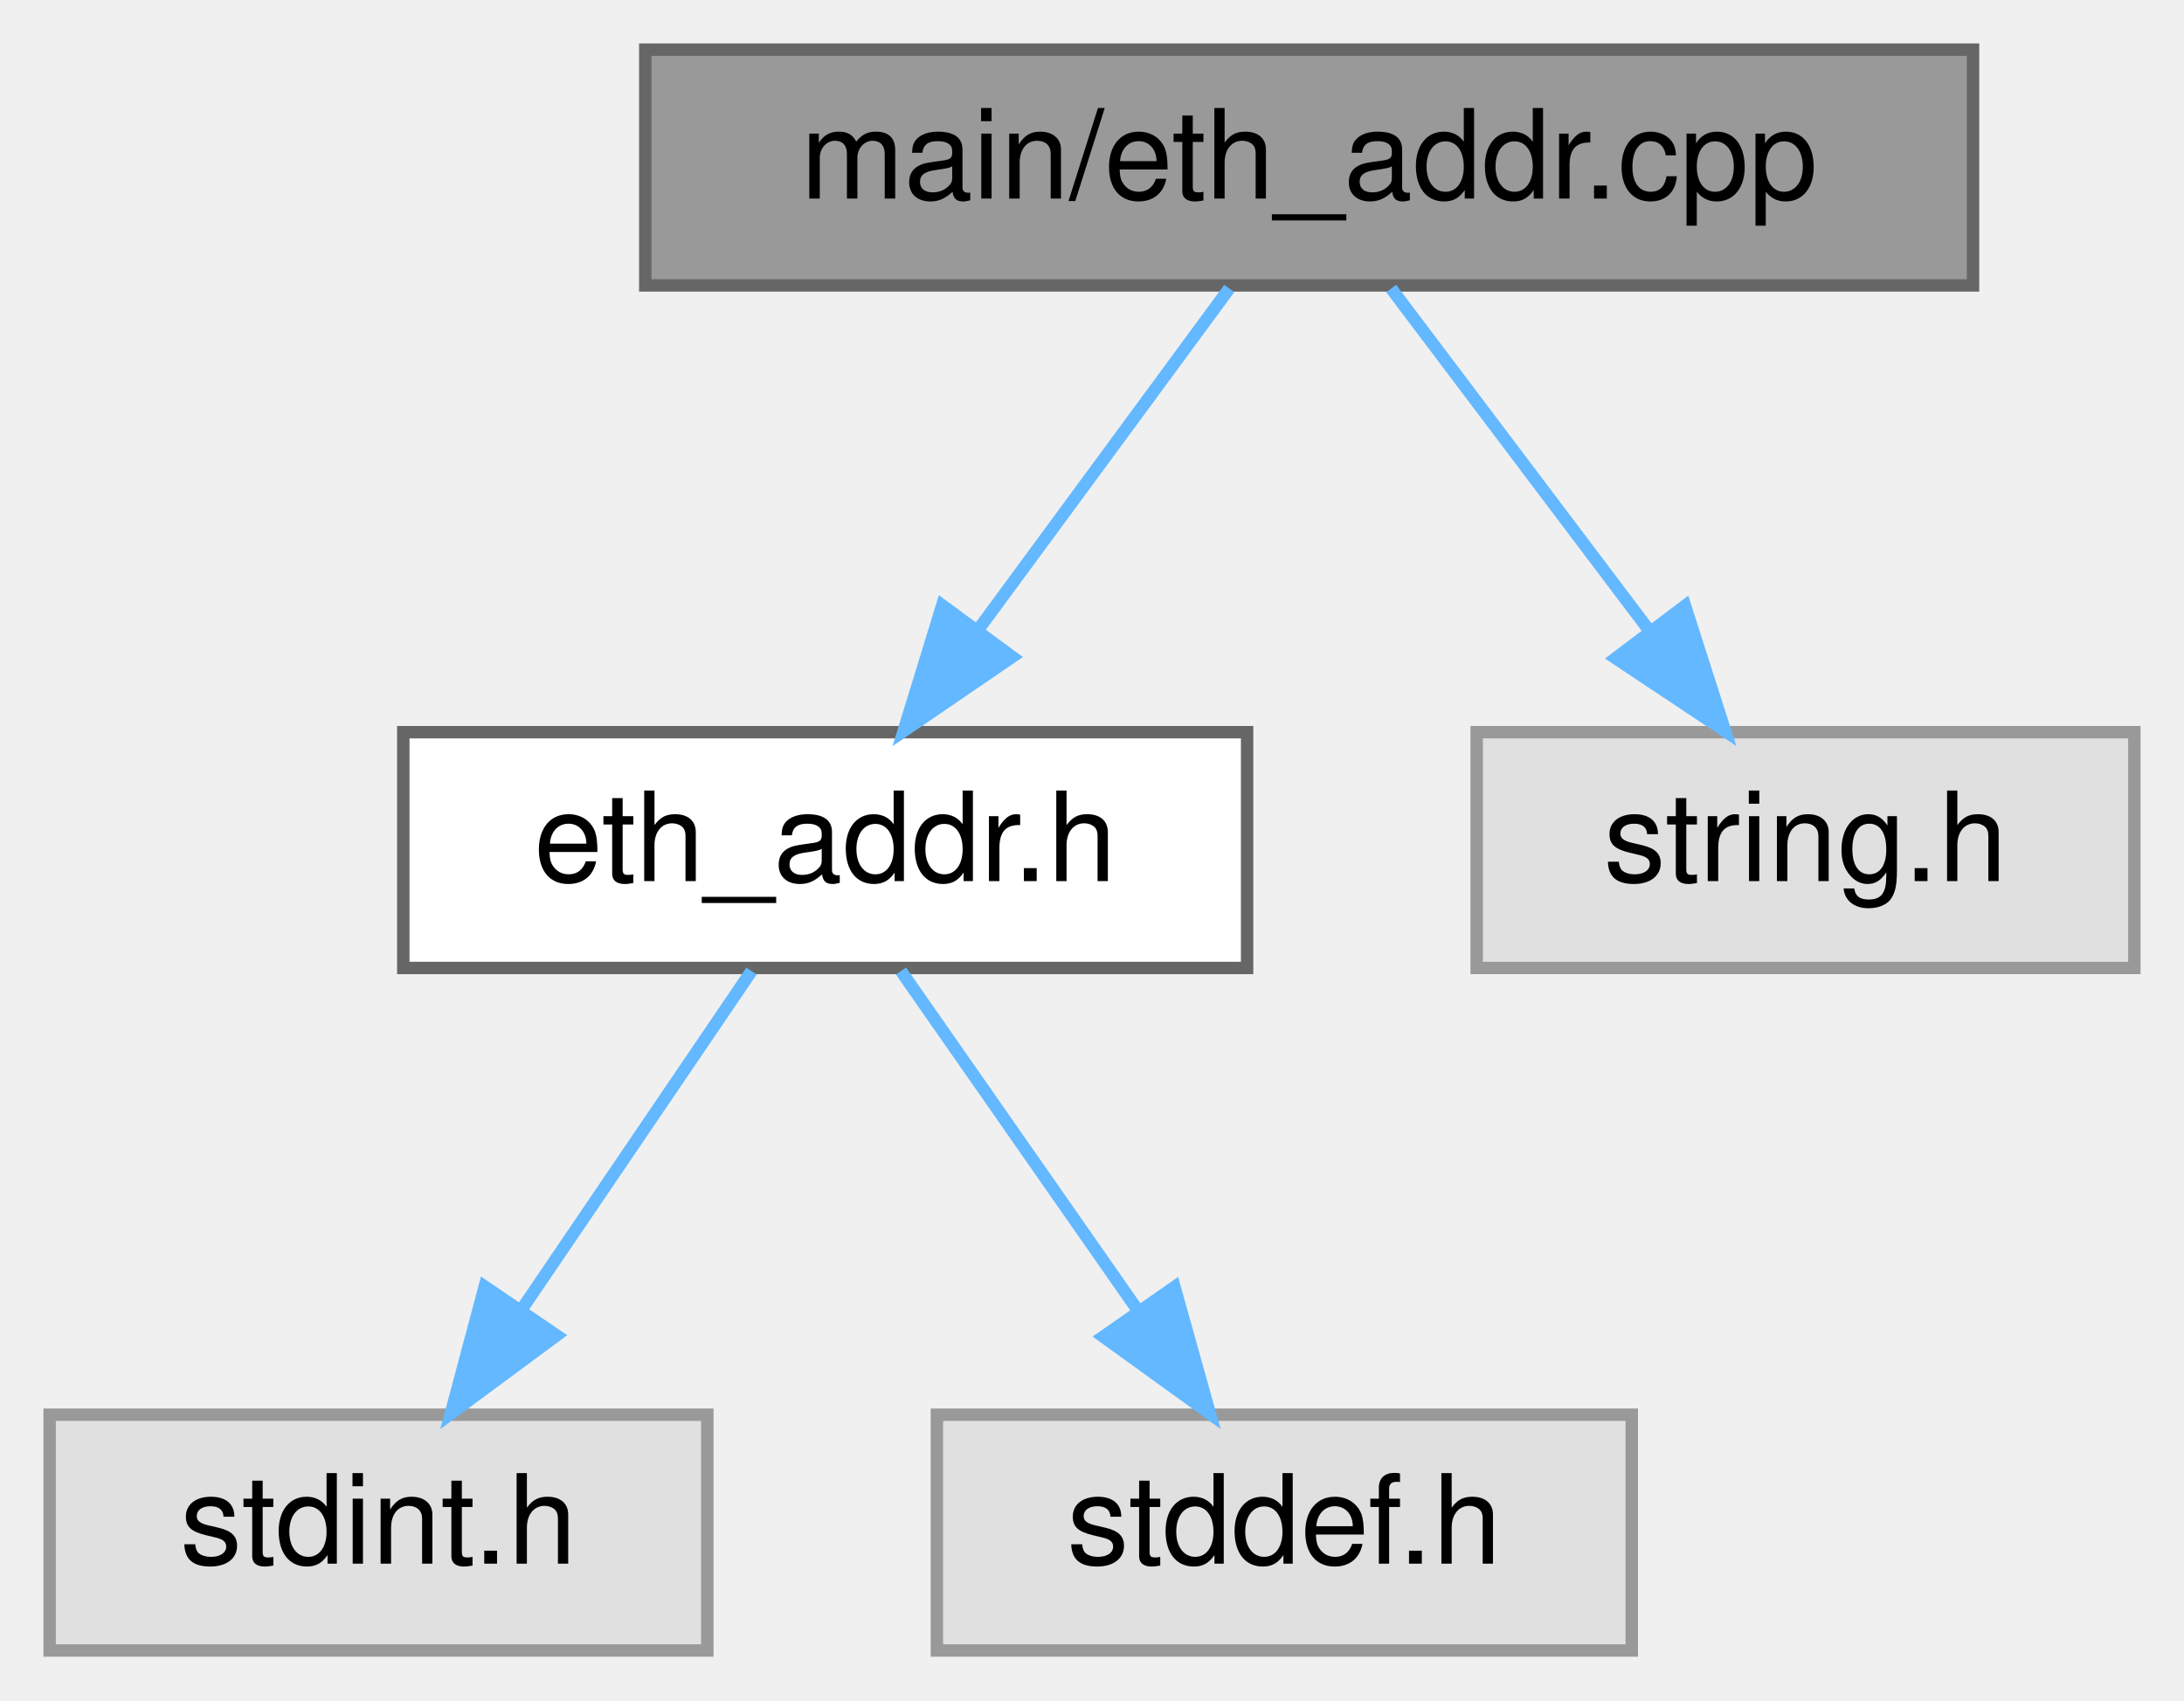
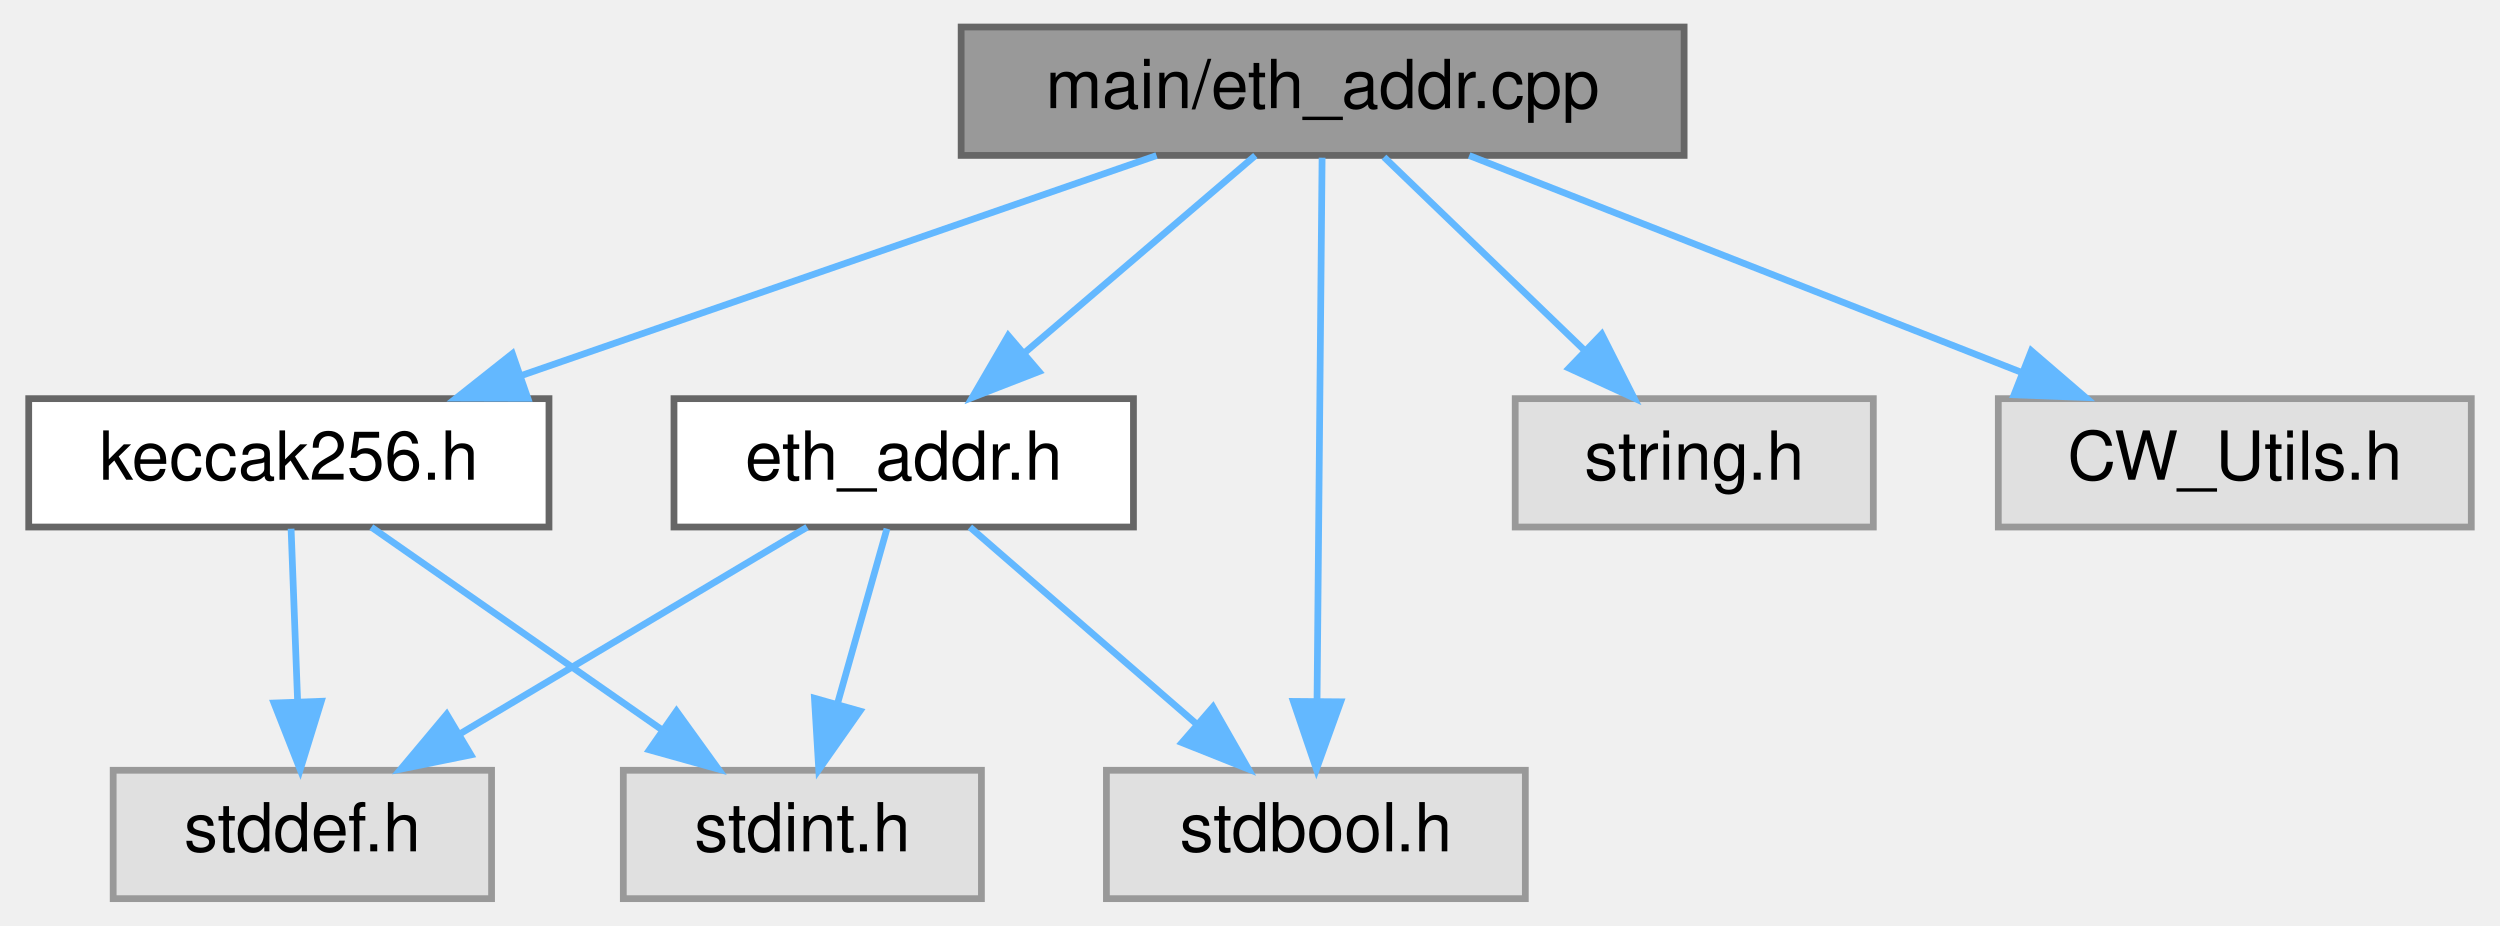
- <svg xmlns="http://www.w3.org/2000/svg" xmlns:xlink="http://www.w3.org/1999/xlink" width="176pt" height="137pt" viewBox="0.00 0.00 176.00 137.00">
+ <svg xmlns="http://www.w3.org/2000/svg" xmlns:xlink="http://www.w3.org/1999/xlink" width="370pt" height="137pt" viewBox="0.00 0.00 369.50 137.00">
  <g id="graph0" class="graph" transform="scale(1 1) rotate(0) translate(4 133)">
    <g id="Node000001" class="node">
      <g id="a_Node000001">
-         <a xlink:title="Implementation of the hex Ethereum-address parser.">
-           <polygon fill="#999999" stroke="#666666" points="155,-129 48,-129 48,-110 155,-110 155,-129" />
-           <text text-anchor="middle" x="101.5" y="-117" font-family="Helvetica,sans-Serif" font-size="10.00">main/eth_addr.cpp</text>
+         <a xlink:title="Implementation of the hex Ethereum-address parser, with EIP-55 checksum verification (HARDENING....">
+           <polygon fill="#999999" stroke="#666666" points="245,-129 138,-129 138,-110 245,-110 245,-129" />
+           <text text-anchor="middle" x="191.5" y="-117" font-family="Helvetica,sans-Serif" font-size="10.00">main/eth_addr.cpp</text>
        </a>
      </g>
    </g>
    <g id="Node000002" class="node">
      <g id="a_Node000002">
        <a xlink:href="eth__addr_8h.html" target="_top" xlink:title="Hex Ethereum-address parsing — a pure, dependency-free unit so it can be unit-tested and fuzzed on th...">
-           <polygon fill="white" stroke="#666666" points="96.5,-74 28.5,-74 28.5,-55 96.5,-55 96.5,-74" />
-           <text text-anchor="middle" x="62.5" y="-62" font-family="Helvetica,sans-Serif" font-size="10.00">eth_addr.h</text>
+           <polygon fill="white" stroke="#666666" points="163.5,-74 95.5,-74 95.5,-55 163.5,-55 163.5,-74" />
+           <text text-anchor="middle" x="129.5" y="-62" font-family="Helvetica,sans-Serif" font-size="10.00">eth_addr.h</text>
        </a>
      </g>
    </g>
    <g id="edge1_Node000001_Node000002" class="edge">
      <g id="a_edge1_Node000001_Node000002">
        <a xlink:title=" ">
-           <path fill="none" stroke="#63b8ff" d="M95.06,-109.75C89.61,-102.34 81.64,-91.5 74.94,-82.41" />
-           <polygon fill="#63b8ff" stroke="#63b8ff" points="77.57,-80.07 68.82,-74.09 71.93,-84.22 77.57,-80.07" />
+           <path fill="none" stroke="#63b8ff" d="M181.54,-109.98C172.37,-102.15 158.56,-90.34 147.47,-80.86" />
+           <polygon fill="#63b8ff" stroke="#63b8ff" points="149.52,-78.01 139.64,-74.17 144.97,-83.33 149.52,-78.01" />
        </a>
      </g>
    </g>
    <g id="Node000005" class="node">
      <g id="a_Node000005">
        <a xlink:title=" ">
-           <polygon fill="#e0e0e0" stroke="#999999" points="168,-74 115,-74 115,-55 168,-55 168,-74" />
-           <text text-anchor="middle" x="141.5" y="-62" font-family="Helvetica,sans-Serif" font-size="10.00">string.h</text>
+           <polygon fill="#e0e0e0" stroke="#999999" points="221.5,-19 159.5,-19 159.5,0 221.5,0 221.5,-19" />
+           <text text-anchor="middle" x="190.5" y="-7" font-family="Helvetica,sans-Serif" font-size="10.00">stdbool.h</text>
        </a>
      </g>
    </g>
-     <g id="edge4_Node000001_Node000005" class="edge">
-       <g id="a_edge4_Node000001_Node000005">
+     <g id="edge6_Node000001_Node000005" class="edge">
+       <g id="a_edge6_Node000001_Node000005">
        <a xlink:title=" ">
-           <path fill="none" stroke="#63b8ff" d="M108.11,-109.75C113.76,-102.26 122.04,-91.28 128.95,-82.13" />
-           <polygon fill="#63b8ff" stroke="#63b8ff" points="131.79,-84.18 135.02,-74.09 126.2,-79.96 131.79,-84.18" />
+           <path fill="none" stroke="#63b8ff" d="M191.42,-109.66C191.26,-92.17 190.89,-52.8 190.67,-29.27" />
+           <polygon fill="#63b8ff" stroke="#63b8ff" points="194.17,-29.13 190.58,-19.16 187.17,-29.19 194.17,-29.13" />
+         </a>
+       </g>
+     </g>
+     <g id="Node000006" class="node">
+       <g id="a_Node000006">
+         <a xlink:title=" ">
+           <polygon fill="#e0e0e0" stroke="#999999" points="273,-74 220,-74 220,-55 273,-55 273,-74" />
+           <text text-anchor="middle" x="246.5" y="-62" font-family="Helvetica,sans-Serif" font-size="10.00">string.h</text>
+         </a>
+       </g>
+     </g>
+     <g id="edge5_Node000001_Node000006" class="edge">
+       <g id="a_edge5_Node000001_Node000006">
+         <a xlink:title=" ">
+           <path fill="none" stroke="#63b8ff" d="M200.58,-109.75C208.59,-102.03 220.46,-90.6 230.12,-81.28" />
+           <polygon fill="#63b8ff" stroke="#63b8ff" points="232.81,-83.55 237.59,-74.09 227.96,-78.51 232.81,-83.55" />
+         </a>
+       </g>
+     </g>
+     <g id="Node000007" class="node">
+       <g id="a_Node000007">
+         <a xlink:href="keccak256_8h.html" target="_top" xlink:title="Original Keccak-256 digest as used by Ethereum.">
+           <polygon fill="white" stroke="#666666" points="77,-74 0,-74 0,-55 77,-55 77,-74" />
+           <text text-anchor="middle" x="38.5" y="-62" font-family="Helvetica,sans-Serif" font-size="10.00">keccak256.h</text>
+         </a>
+       </g>
+     </g>
+     <g id="edge7_Node000001_Node000007" class="edge">
+       <g id="a_edge7_Node000001_Node000007">
+         <a xlink:title=" ">
+           <path fill="none" stroke="#63b8ff" d="M166.92,-109.98C141.45,-101.16 101.46,-87.31 72.87,-77.41" />
+           <polygon fill="#63b8ff" stroke="#63b8ff" points="73.87,-74.05 63.27,-74.08 71.58,-80.66 73.87,-74.05" />
+         </a>
+       </g>
+     </g>
+     <g id="Node000008" class="node">
+       <g id="a_Node000008">
+         <a xlink:title=" ">
+           <polygon fill="#e0e0e0" stroke="#999999" points="361.5,-74 291.5,-74 291.5,-55 361.5,-55 361.5,-74" />
+           <text text-anchor="middle" x="326.5" y="-62" font-family="Helvetica,sans-Serif" font-size="10.00">CW_Utils.h</text>
+         </a>
+       </g>
+     </g>
+     <g id="edge10_Node000001_Node000008" class="edge">
+       <g id="a_edge10_Node000001_Node000008">
+         <a xlink:title=" ">
+           <path fill="none" stroke="#63b8ff" d="M213.19,-109.98C235.3,-101.3 269.82,-87.75 294.95,-77.88" />
+           <polygon fill="#63b8ff" stroke="#63b8ff" points="296.39,-81.08 304.42,-74.17 293.83,-74.57 296.39,-81.08" />
        </a>
      </g>
    </g>
    <g id="Node000003" class="node">
      <g id="a_Node000003">
        <a xlink:title=" ">
-           <polygon fill="#e0e0e0" stroke="#999999" points="53,-19 0,-19 0,0 53,0 53,-19" />
-           <text text-anchor="middle" x="26.5" y="-7" font-family="Helvetica,sans-Serif" font-size="10.00">stdint.h</text>
+           <polygon fill="#e0e0e0" stroke="#999999" points="141,-19 88,-19 88,0 141,0 141,-19" />
+           <text text-anchor="middle" x="114.5" y="-7" font-family="Helvetica,sans-Serif" font-size="10.00">stdint.h</text>
        </a>
      </g>
    </g>
    <g id="edge2_Node000002_Node000003" class="edge">
      <g id="a_edge2_Node000002_Node000003">
        <a xlink:title=" ">
-           <path fill="none" stroke="#63b8ff" d="M56.56,-54.75C51.52,-47.34 44.16,-36.5 37.99,-27.41" />
-           <polygon fill="#63b8ff" stroke="#63b8ff" points="40.85,-25.39 32.33,-19.09 35.06,-29.33 40.85,-25.39" />
+           <path fill="none" stroke="#63b8ff" d="M127.02,-54.75C125.04,-47.72 122.18,-37.62 119.69,-28.84" />
+           <polygon fill="#63b8ff" stroke="#63b8ff" points="123.02,-27.76 116.93,-19.09 116.29,-29.66 123.02,-27.76" />
        </a>
      </g>
    </g>
    <g id="Node000004" class="node">
      <g id="a_Node000004">
        <a xlink:title=" ">
-           <polygon fill="#e0e0e0" stroke="#999999" points="127.5,-19 71.5,-19 71.5,0 127.5,0 127.5,-19" />
-           <text text-anchor="middle" x="99.5" y="-7" font-family="Helvetica,sans-Serif" font-size="10.00">stddef.h</text>
+           <polygon fill="#e0e0e0" stroke="#999999" points="68.5,-19 12.5,-19 12.5,0 68.5,0 68.5,-19" />
+           <text text-anchor="middle" x="40.5" y="-7" font-family="Helvetica,sans-Serif" font-size="10.00">stddef.h</text>
        </a>
      </g>
    </g>
    <g id="edge3_Node000002_Node000004" class="edge">
      <g id="a_edge3_Node000002_Node000004">
        <a xlink:title=" ">
-           <path fill="none" stroke="#63b8ff" d="M68.61,-54.75C73.78,-47.34 81.35,-36.5 87.69,-27.41" />
-           <polygon fill="#63b8ff" stroke="#63b8ff" points="90.65,-29.29 93.5,-19.09 84.91,-25.29 90.65,-29.29" />
+           <path fill="none" stroke="#63b8ff" d="M115.2,-54.98C101.4,-46.77 80.26,-34.18 63.99,-24.49" />
+           <polygon fill="#63b8ff" stroke="#63b8ff" points="65.44,-21.28 55.06,-19.17 61.86,-27.29 65.44,-21.28" />
+         </a>
+       </g>
+     </g>
+     <g id="edge4_Node000002_Node000005" class="edge">
+       <g id="a_edge4_Node000002_Node000005">
+         <a xlink:title=" ">
+           <path fill="none" stroke="#63b8ff" d="M139.3,-54.98C148.32,-47.15 161.91,-35.34 172.82,-25.86" />
+           <polygon fill="#63b8ff" stroke="#63b8ff" points="175.27,-28.37 180.52,-19.17 170.68,-23.09 175.27,-28.37" />
+         </a>
+       </g>
+     </g>
+     <g id="edge8_Node000007_Node000003" class="edge">
+       <g id="a_edge8_Node000007_Node000003">
+         <a xlink:title=" ">
+           <path fill="none" stroke="#63b8ff" d="M50.71,-54.98C62.28,-46.92 79.88,-34.65 93.66,-25.03" />
+           <polygon fill="#63b8ff" stroke="#63b8ff" points="95.87,-27.76 102.07,-19.17 91.86,-22.02 95.87,-27.76" />
+         </a>
+       </g>
+     </g>
+     <g id="edge9_Node000007_Node000004" class="edge">
+       <g id="a_edge9_Node000007_Node000004">
+         <a xlink:title=" ">
+           <path fill="none" stroke="#63b8ff" d="M38.83,-54.75C39.09,-47.8 39.47,-37.85 39.8,-29.13" />
+           <polygon fill="#63b8ff" stroke="#63b8ff" points="43.3,-29.21 40.18,-19.09 36.3,-28.95 43.3,-29.21" />
        </a>
      </g>
    </g>
  </g>
</svg>
